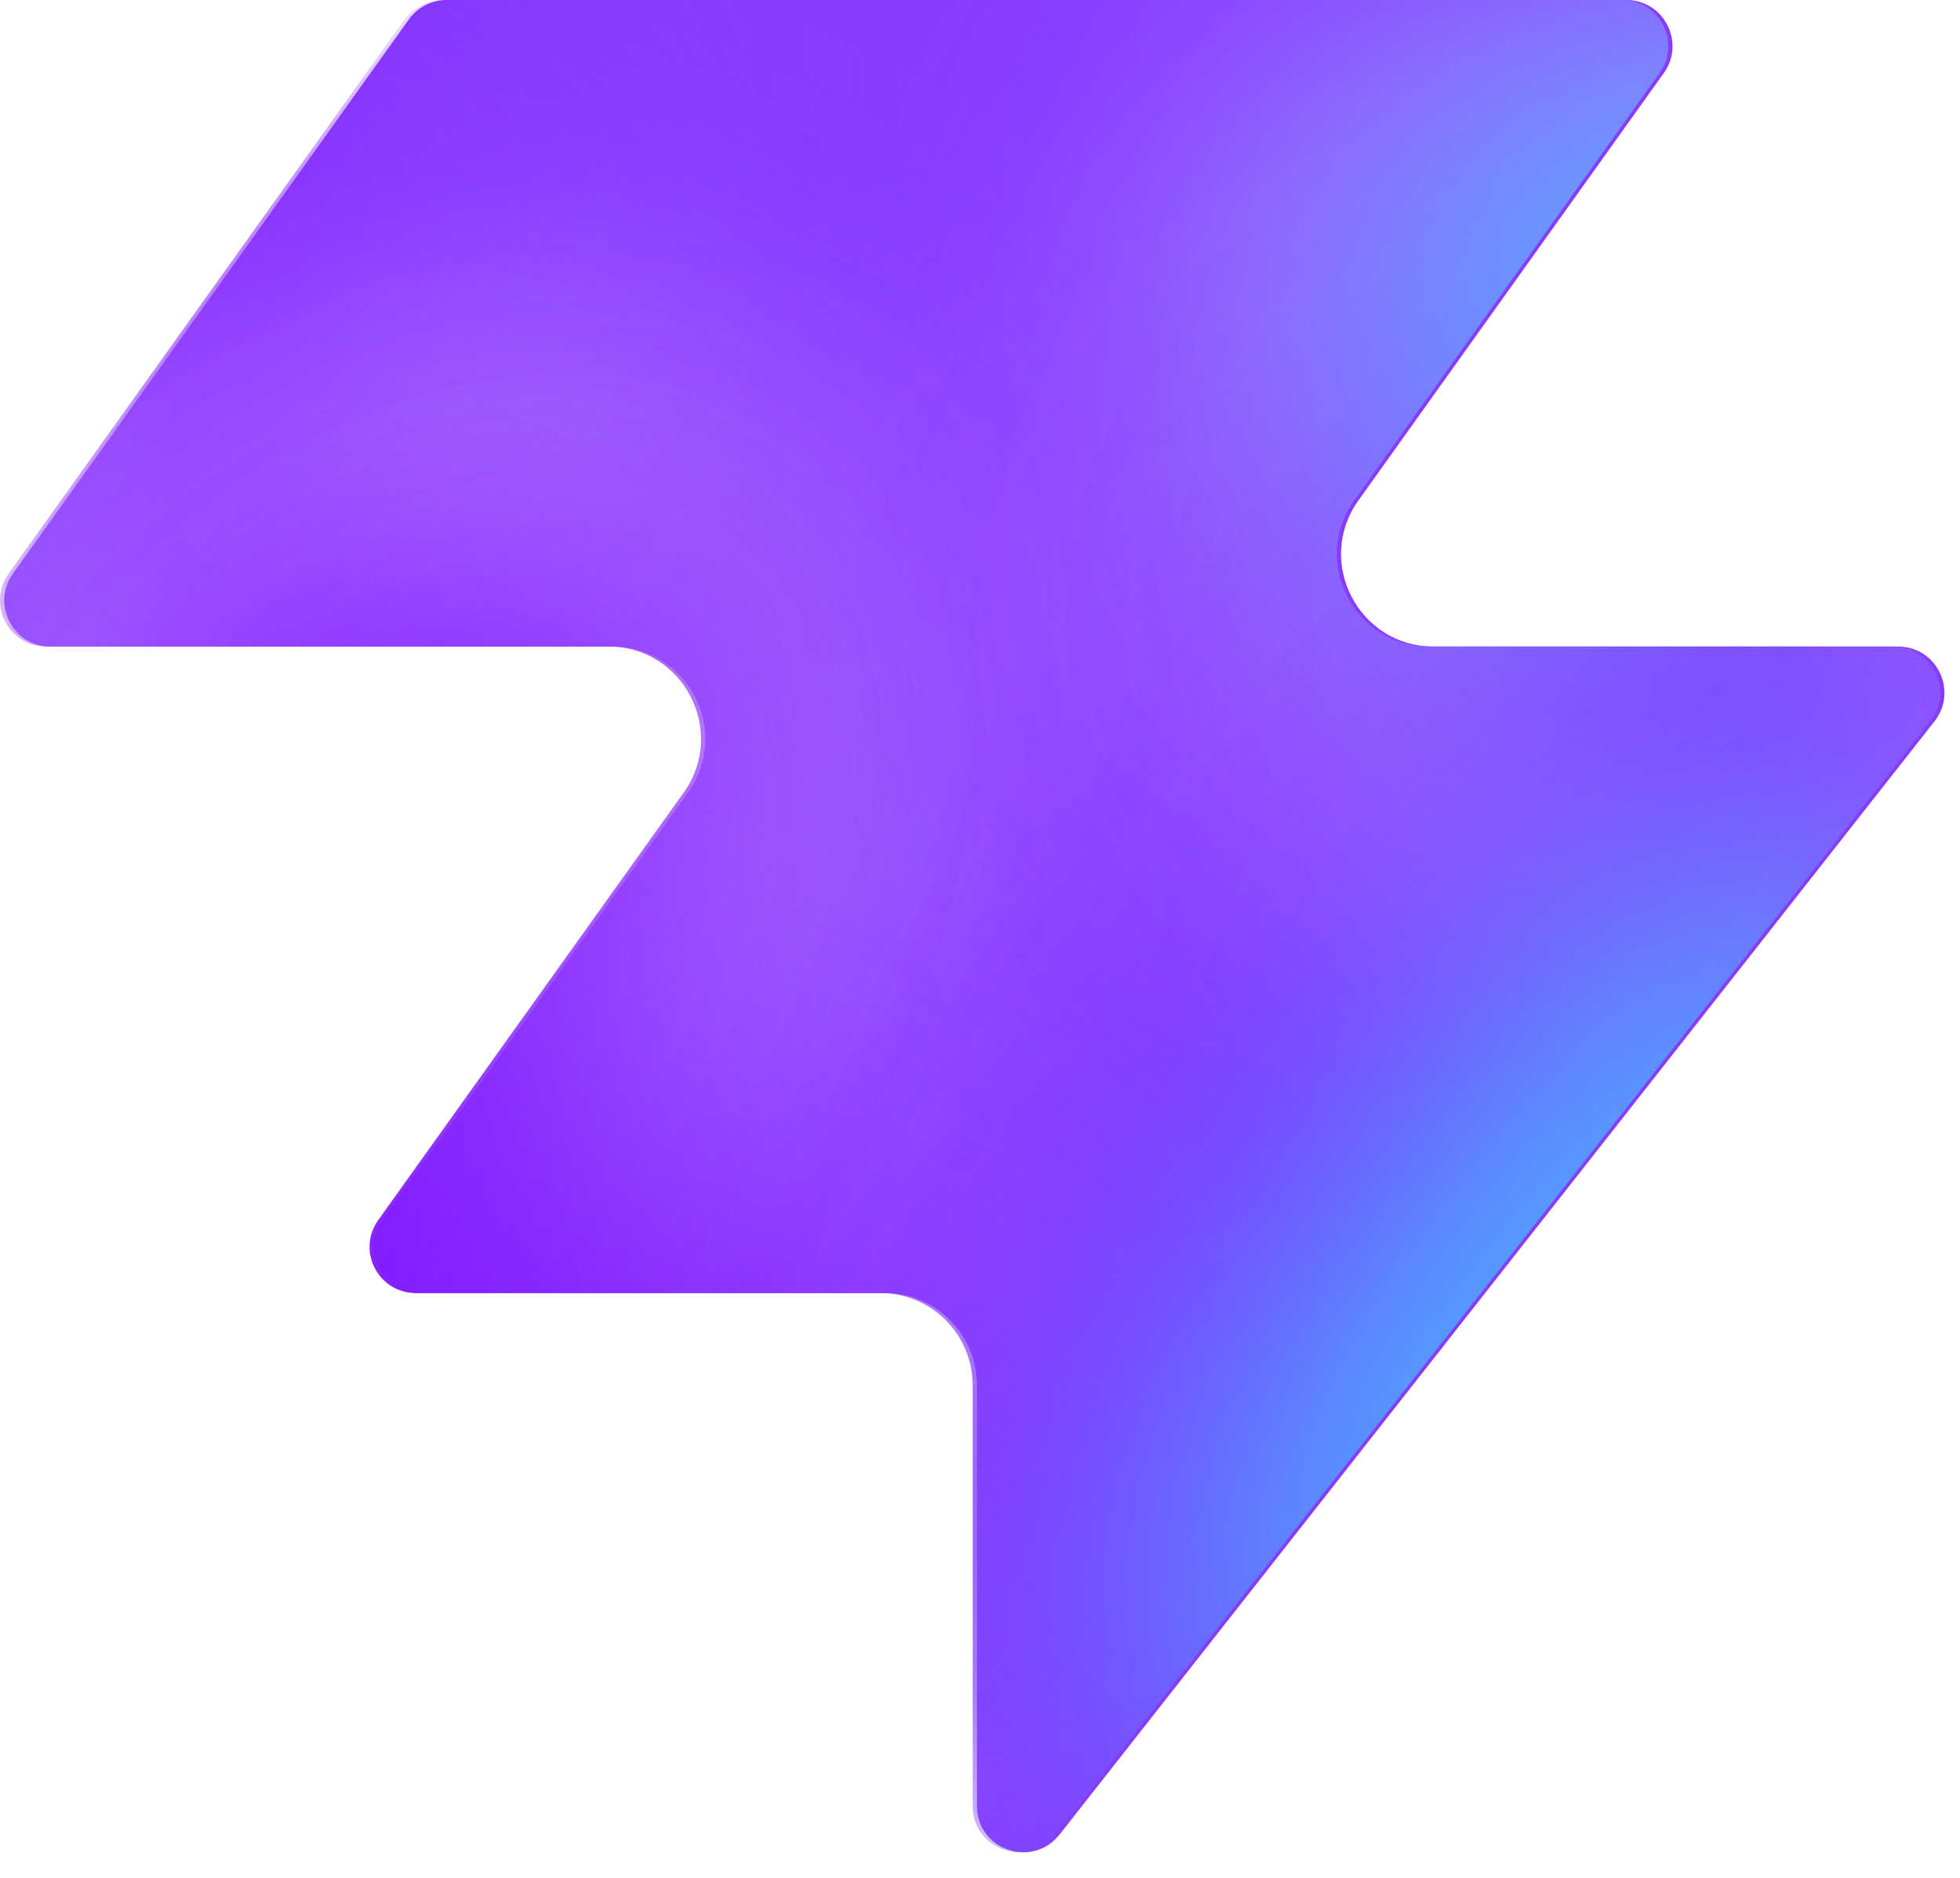
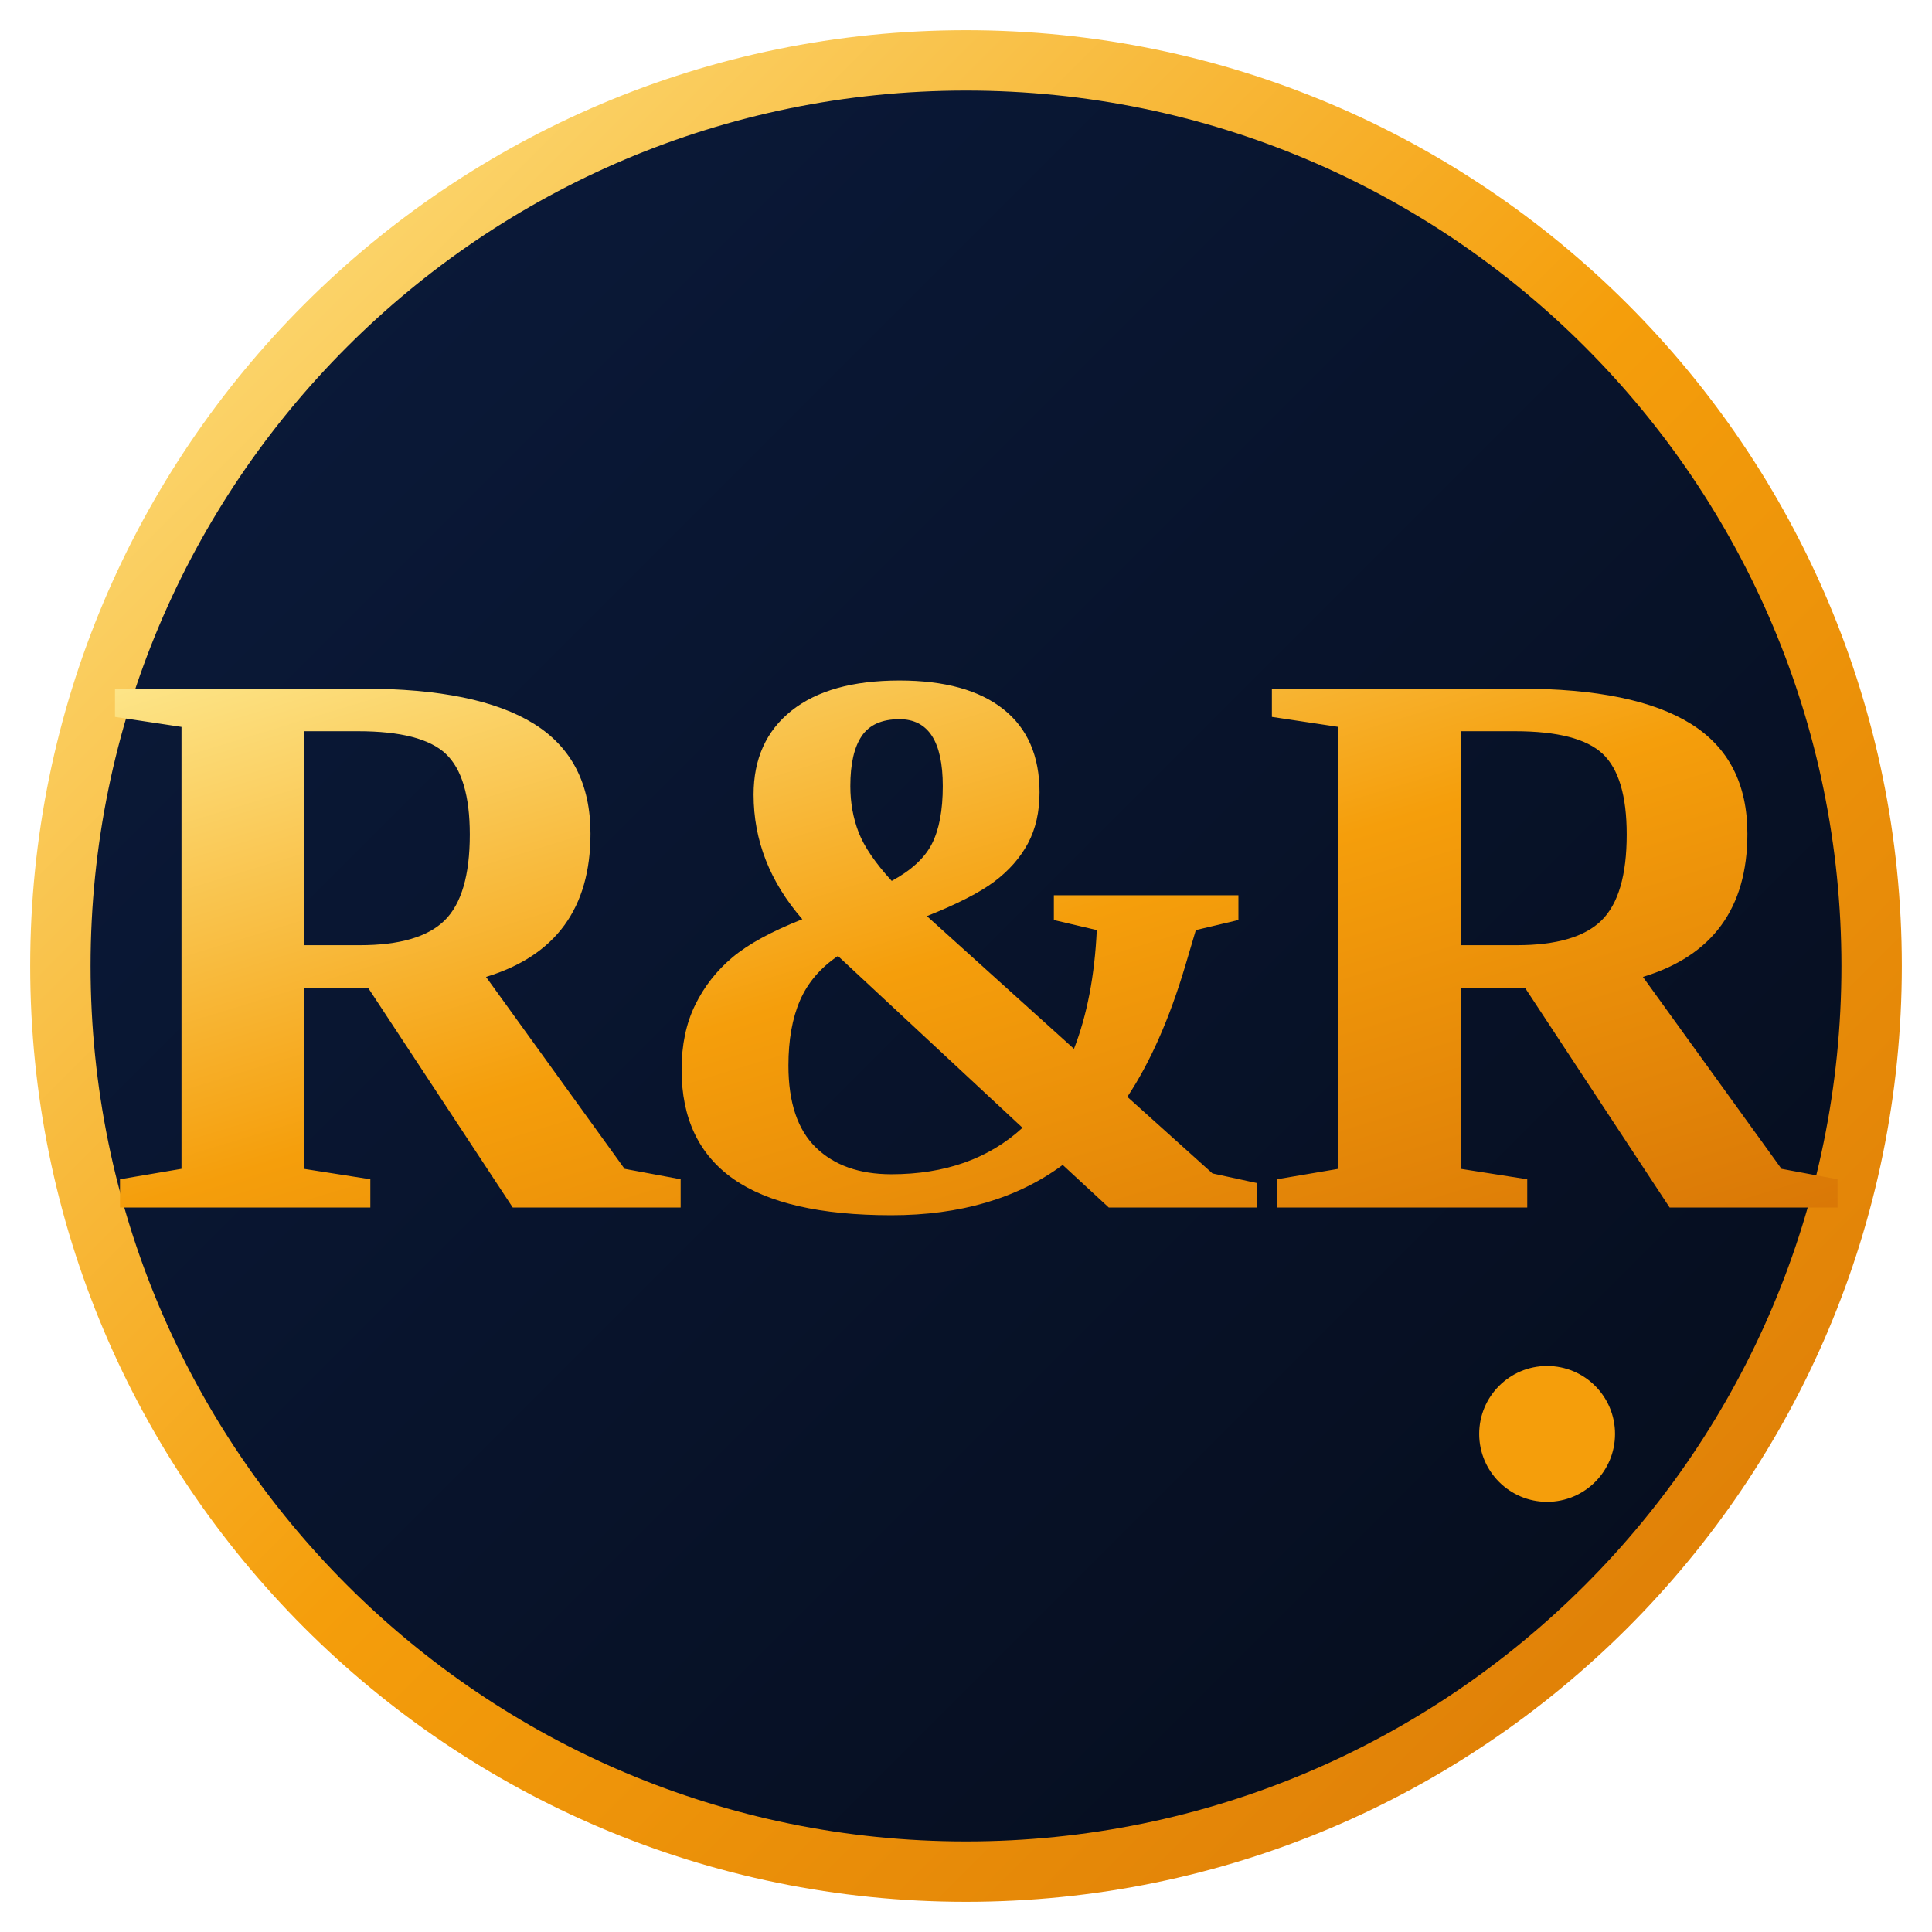
- <svg xmlns="http://www.w3.org/2000/svg" width="48" height="46" fill="none" viewBox="0 0 48 46">
-   <path fill="#863bff" d="M25.946 44.938c-.664.845-2.021.375-2.021-.698V33.937a2.26 2.26 0 0 0-2.262-2.262H10.287c-.92 0-1.456-1.04-.92-1.788l7.48-10.471c1.07-1.497 0-3.578-1.842-3.578H1.237c-.92 0-1.456-1.04-.92-1.788L10.013.474c.214-.297.556-.474.92-.474h28.894c.92 0 1.456 1.04.92 1.788l-7.48 10.471c-1.07 1.498 0 3.579 1.842 3.579h11.377c.943 0 1.473 1.088.89 1.83L25.947 44.94z" style="fill:#863bff;fill:color(display-p3 .525 .23 1);fill-opacity:1" />
-   <mask id="a" width="48" height="46" x="0" y="0" maskUnits="userSpaceOnUse" style="mask-type:alpha">
-     <path fill="#000" d="M25.842 44.938c-.664.844-2.021.375-2.021-.698V33.937a2.26 2.26 0 0 0-2.262-2.262H10.183c-.92 0-1.456-1.04-.92-1.788l7.48-10.471c1.07-1.498 0-3.579-1.842-3.579H1.133c-.92 0-1.456-1.04-.92-1.787L9.91.473c.214-.297.556-.474.92-.474h28.894c.92 0 1.456 1.04.92 1.788l-7.48 10.471c-1.07 1.498 0 3.578 1.842 3.578h11.377c.943 0 1.473 1.088.89 1.832L25.843 44.94z" style="fill:#000;fill-opacity:1" />
-   </mask>
-   <g mask="url(#a)">
-     <g filter="url(#b)">
-       <ellipse cx="5.508" cy="14.704" fill="#ede6ff" rx="5.508" ry="14.704" style="fill:#ede6ff;fill:color(display-p3 .927 .903 1);fill-opacity:1" transform="matrix(.00324 1 1 -.00324 -4.47 31.516)" />
-     </g>
-     <g filter="url(#c)">
-       <ellipse cx="10.399" cy="29.851" fill="#ede6ff" rx="10.399" ry="29.851" style="fill:#ede6ff;fill:color(display-p3 .927 .903 1);fill-opacity:1" transform="matrix(.00324 1 1 -.00324 -39.328 7.883)" />
-     </g>
-     <g filter="url(#d)">
-       <ellipse cx="5.508" cy="30.487" fill="#7e14ff" rx="5.508" ry="30.487" style="fill:#7e14ff;fill:color(display-p3 .492 .077 1);fill-opacity:1" transform="rotate(89.814 -25.913 -14.639)scale(1 -1)" />
-     </g>
-     <g filter="url(#e)">
-       <ellipse cx="5.508" cy="30.599" fill="#7e14ff" rx="5.508" ry="30.599" style="fill:#7e14ff;fill:color(display-p3 .492 .077 1);fill-opacity:1" transform="rotate(89.814 -32.644 -3.334)scale(1 -1)" />
-     </g>
-     <g filter="url(#f)">
-       <ellipse cx="5.508" cy="30.599" fill="#7e14ff" rx="5.508" ry="30.599" style="fill:#7e14ff;fill:color(display-p3 .492 .077 1);fill-opacity:1" transform="matrix(.00324 1 1 -.00324 -34.34 30.47)" />
-     </g>
-     <g filter="url(#g)">
-       <ellipse cx="14.072" cy="22.078" fill="#ede6ff" rx="14.072" ry="22.078" style="fill:#ede6ff;fill:color(display-p3 .927 .903 1);fill-opacity:1" transform="rotate(93.35 24.506 48.493)scale(-1 1)" />
-     </g>
-     <g filter="url(#h)">
-       <ellipse cx="3.47" cy="21.501" fill="#7e14ff" rx="3.47" ry="21.501" style="fill:#7e14ff;fill:color(display-p3 .492 .077 1);fill-opacity:1" transform="rotate(89.009 28.708 47.59)scale(-1 1)" />
-     </g>
-     <g filter="url(#i)">
-       <ellipse cx="3.47" cy="21.501" fill="#7e14ff" rx="3.47" ry="21.501" style="fill:#7e14ff;fill:color(display-p3 .492 .077 1);fill-opacity:1" transform="rotate(89.009 28.708 47.59)scale(-1 1)" />
-     </g>
-     <g filter="url(#j)">
-       <ellipse cx=".387" cy="8.972" fill="#7e14ff" rx="4.407" ry="29.108" style="fill:#7e14ff;fill:color(display-p3 .492 .077 1);fill-opacity:1" transform="rotate(39.51 .387 8.972)" />
-     </g>
-     <g filter="url(#k)">
-       <ellipse cx="47.523" cy="-6.092" fill="#7e14ff" rx="4.407" ry="29.108" style="fill:#7e14ff;fill:color(display-p3 .492 .077 1);fill-opacity:1" transform="rotate(37.892 47.523 -6.092)" />
-     </g>
-     <g filter="url(#l)">
-       <ellipse cx="41.412" cy="6.333" fill="#47bfff" rx="5.971" ry="9.665" style="fill:#47bfff;fill:color(display-p3 .28 .748 1);fill-opacity:1" transform="rotate(37.892 41.412 6.333)" />
-     </g>
-     <g filter="url(#m)">
-       <ellipse cx="-1.879" cy="38.332" fill="#7e14ff" rx="4.407" ry="29.108" style="fill:#7e14ff;fill:color(display-p3 .492 .077 1);fill-opacity:1" transform="rotate(37.892 -1.88 38.332)" />
-     </g>
-     <g filter="url(#n)">
-       <ellipse cx="-1.879" cy="38.332" fill="#7e14ff" rx="4.407" ry="29.108" style="fill:#7e14ff;fill:color(display-p3 .492 .077 1);fill-opacity:1" transform="rotate(37.892 -1.88 38.332)" />
-     </g>
-     <g filter="url(#o)">
-       <ellipse cx="35.651" cy="29.907" fill="#7e14ff" rx="4.407" ry="29.108" style="fill:#7e14ff;fill:color(display-p3 .492 .077 1);fill-opacity:1" transform="rotate(37.892 35.651 29.907)" />
-     </g>
-     <g filter="url(#p)">
-       <ellipse cx="38.418" cy="32.4" fill="#47bfff" rx="5.971" ry="15.297" style="fill:#47bfff;fill:color(display-p3 .28 .748 1);fill-opacity:1" transform="rotate(37.892 38.418 32.4)" />
-     </g>
+ <svg xmlns="http://www.w3.org/2000/svg" viewBox="0 0 512 512" width="100%" height="100%">
+   <defs>
+     <linearGradient id="goldGrad" x1="0%" y1="0%" x2="100%" y2="100%">
+       <stop offset="0%" stop-color="#FDE68A" />
+       <stop offset="50%" stop-color="#F59E0B" />
+       <stop offset="100%" stop-color="#D97706" />
+     </linearGradient>
+     <linearGradient id="bgGrad" x1="0%" y1="0%" x2="100%" y2="100%">
+       <stop offset="0%" stop-color="#0B1B3D" />
+       <stop offset="100%" stop-color="#050C1A" />
+     </linearGradient>
+   </defs>
+   <circle cx="256" cy="256" r="240" fill="url(#bgGrad)" stroke="url(#goldGrad)" stroke-width="16" />
+   <g fill="url(#goldGrad)" font-family="Georgia, 'Times New Roman', serif" font-weight="bold" text-anchor="middle">
+     <text x="256" y="320" font-size="210" letter-spacing="-10">R&amp;R</text>
  </g>
-   <defs>
-     <filter id="b" width="60.045" height="41.654" x="-19.77" y="16.149" color-interpolation-filters="sRGB" filterUnits="userSpaceOnUse">
-       <feFlood flood-opacity="0" result="BackgroundImageFix" />
-       <feBlend in="SourceGraphic" in2="BackgroundImageFix" result="shape" />
-       <feGaussianBlur result="effect1_foregroundBlur_2002_17158" stdDeviation="7.659" />
-     </filter>
-     <filter id="c" width="90.34" height="51.437" x="-54.613" y="-7.533" color-interpolation-filters="sRGB" filterUnits="userSpaceOnUse">
-       <feFlood flood-opacity="0" result="BackgroundImageFix" />
-       <feBlend in="SourceGraphic" in2="BackgroundImageFix" result="shape" />
-       <feGaussianBlur result="effect1_foregroundBlur_2002_17158" stdDeviation="7.659" />
-     </filter>
-     <filter id="d" width="79.355" height="29.4" x="-49.64" y="2.03" color-interpolation-filters="sRGB" filterUnits="userSpaceOnUse">
-       <feFlood flood-opacity="0" result="BackgroundImageFix" />
-       <feBlend in="SourceGraphic" in2="BackgroundImageFix" result="shape" />
-       <feGaussianBlur result="effect1_foregroundBlur_2002_17158" stdDeviation="4.596" />
-     </filter>
-     <filter id="e" width="79.579" height="29.4" x="-45.045" y="20.029" color-interpolation-filters="sRGB" filterUnits="userSpaceOnUse">
-       <feFlood flood-opacity="0" result="BackgroundImageFix" />
-       <feBlend in="SourceGraphic" in2="BackgroundImageFix" result="shape" />
-       <feGaussianBlur result="effect1_foregroundBlur_2002_17158" stdDeviation="4.596" />
-     </filter>
-     <filter id="f" width="79.579" height="29.4" x="-43.513" y="21.178" color-interpolation-filters="sRGB" filterUnits="userSpaceOnUse">
-       <feFlood flood-opacity="0" result="BackgroundImageFix" />
-       <feBlend in="SourceGraphic" in2="BackgroundImageFix" result="shape" />
-       <feGaussianBlur result="effect1_foregroundBlur_2002_17158" stdDeviation="4.596" />
-     </filter>
-     <filter id="g" width="74.749" height="58.852" x="15.756" y="-17.901" color-interpolation-filters="sRGB" filterUnits="userSpaceOnUse">
-       <feFlood flood-opacity="0" result="BackgroundImageFix" />
-       <feBlend in="SourceGraphic" in2="BackgroundImageFix" result="shape" />
-       <feGaussianBlur result="effect1_foregroundBlur_2002_17158" stdDeviation="7.659" />
-     </filter>
-     <filter id="h" width="61.377" height="25.362" x="23.548" y="2.284" color-interpolation-filters="sRGB" filterUnits="userSpaceOnUse">
-       <feFlood flood-opacity="0" result="BackgroundImageFix" />
-       <feBlend in="SourceGraphic" in2="BackgroundImageFix" result="shape" />
-       <feGaussianBlur result="effect1_foregroundBlur_2002_17158" stdDeviation="4.596" />
-     </filter>
-     <filter id="i" width="61.377" height="25.362" x="23.548" y="2.284" color-interpolation-filters="sRGB" filterUnits="userSpaceOnUse">
-       <feFlood flood-opacity="0" result="BackgroundImageFix" />
-       <feBlend in="SourceGraphic" in2="BackgroundImageFix" result="shape" />
-       <feGaussianBlur result="effect1_foregroundBlur_2002_17158" stdDeviation="4.596" />
-     </filter>
-     <filter id="j" width="56.045" height="63.649" x="-27.636" y="-22.853" color-interpolation-filters="sRGB" filterUnits="userSpaceOnUse">
-       <feFlood flood-opacity="0" result="BackgroundImageFix" />
-       <feBlend in="SourceGraphic" in2="BackgroundImageFix" result="shape" />
-       <feGaussianBlur result="effect1_foregroundBlur_2002_17158" stdDeviation="4.596" />
-     </filter>
-     <filter id="k" width="54.814" height="64.646" x="20.116" y="-38.415" color-interpolation-filters="sRGB" filterUnits="userSpaceOnUse">
-       <feFlood flood-opacity="0" result="BackgroundImageFix" />
-       <feBlend in="SourceGraphic" in2="BackgroundImageFix" result="shape" />
-       <feGaussianBlur result="effect1_foregroundBlur_2002_17158" stdDeviation="4.596" />
-     </filter>
-     <filter id="l" width="33.541" height="35.313" x="24.641" y="-11.323" color-interpolation-filters="sRGB" filterUnits="userSpaceOnUse">
-       <feFlood flood-opacity="0" result="BackgroundImageFix" />
-       <feBlend in="SourceGraphic" in2="BackgroundImageFix" result="shape" />
-       <feGaussianBlur result="effect1_foregroundBlur_2002_17158" stdDeviation="4.596" />
-     </filter>
-     <filter id="m" width="54.814" height="64.646" x="-29.286" y="6.009" color-interpolation-filters="sRGB" filterUnits="userSpaceOnUse">
-       <feFlood flood-opacity="0" result="BackgroundImageFix" />
-       <feBlend in="SourceGraphic" in2="BackgroundImageFix" result="shape" />
-       <feGaussianBlur result="effect1_foregroundBlur_2002_17158" stdDeviation="4.596" />
-     </filter>
-     <filter id="n" width="54.814" height="64.646" x="-29.286" y="6.009" color-interpolation-filters="sRGB" filterUnits="userSpaceOnUse">
-       <feFlood flood-opacity="0" result="BackgroundImageFix" />
-       <feBlend in="SourceGraphic" in2="BackgroundImageFix" result="shape" />
-       <feGaussianBlur result="effect1_foregroundBlur_2002_17158" stdDeviation="4.596" />
-     </filter>
-     <filter id="o" width="54.814" height="64.646" x="8.244" y="-2.416" color-interpolation-filters="sRGB" filterUnits="userSpaceOnUse">
-       <feFlood flood-opacity="0" result="BackgroundImageFix" />
-       <feBlend in="SourceGraphic" in2="BackgroundImageFix" result="shape" />
-       <feGaussianBlur result="effect1_foregroundBlur_2002_17158" stdDeviation="4.596" />
-     </filter>
-     <filter id="p" width="39.409" height="43.623" x="18.713" y="10.588" color-interpolation-filters="sRGB" filterUnits="userSpaceOnUse">
-       <feFlood flood-opacity="0" result="BackgroundImageFix" />
-       <feBlend in="SourceGraphic" in2="BackgroundImageFix" result="shape" />
-       <feGaussianBlur result="effect1_foregroundBlur_2002_17158" stdDeviation="4.596" />
-     </filter>
-   </defs>
+   <circle cx="410" cy="380" r="18" fill="#F59E0B" />
</svg>
